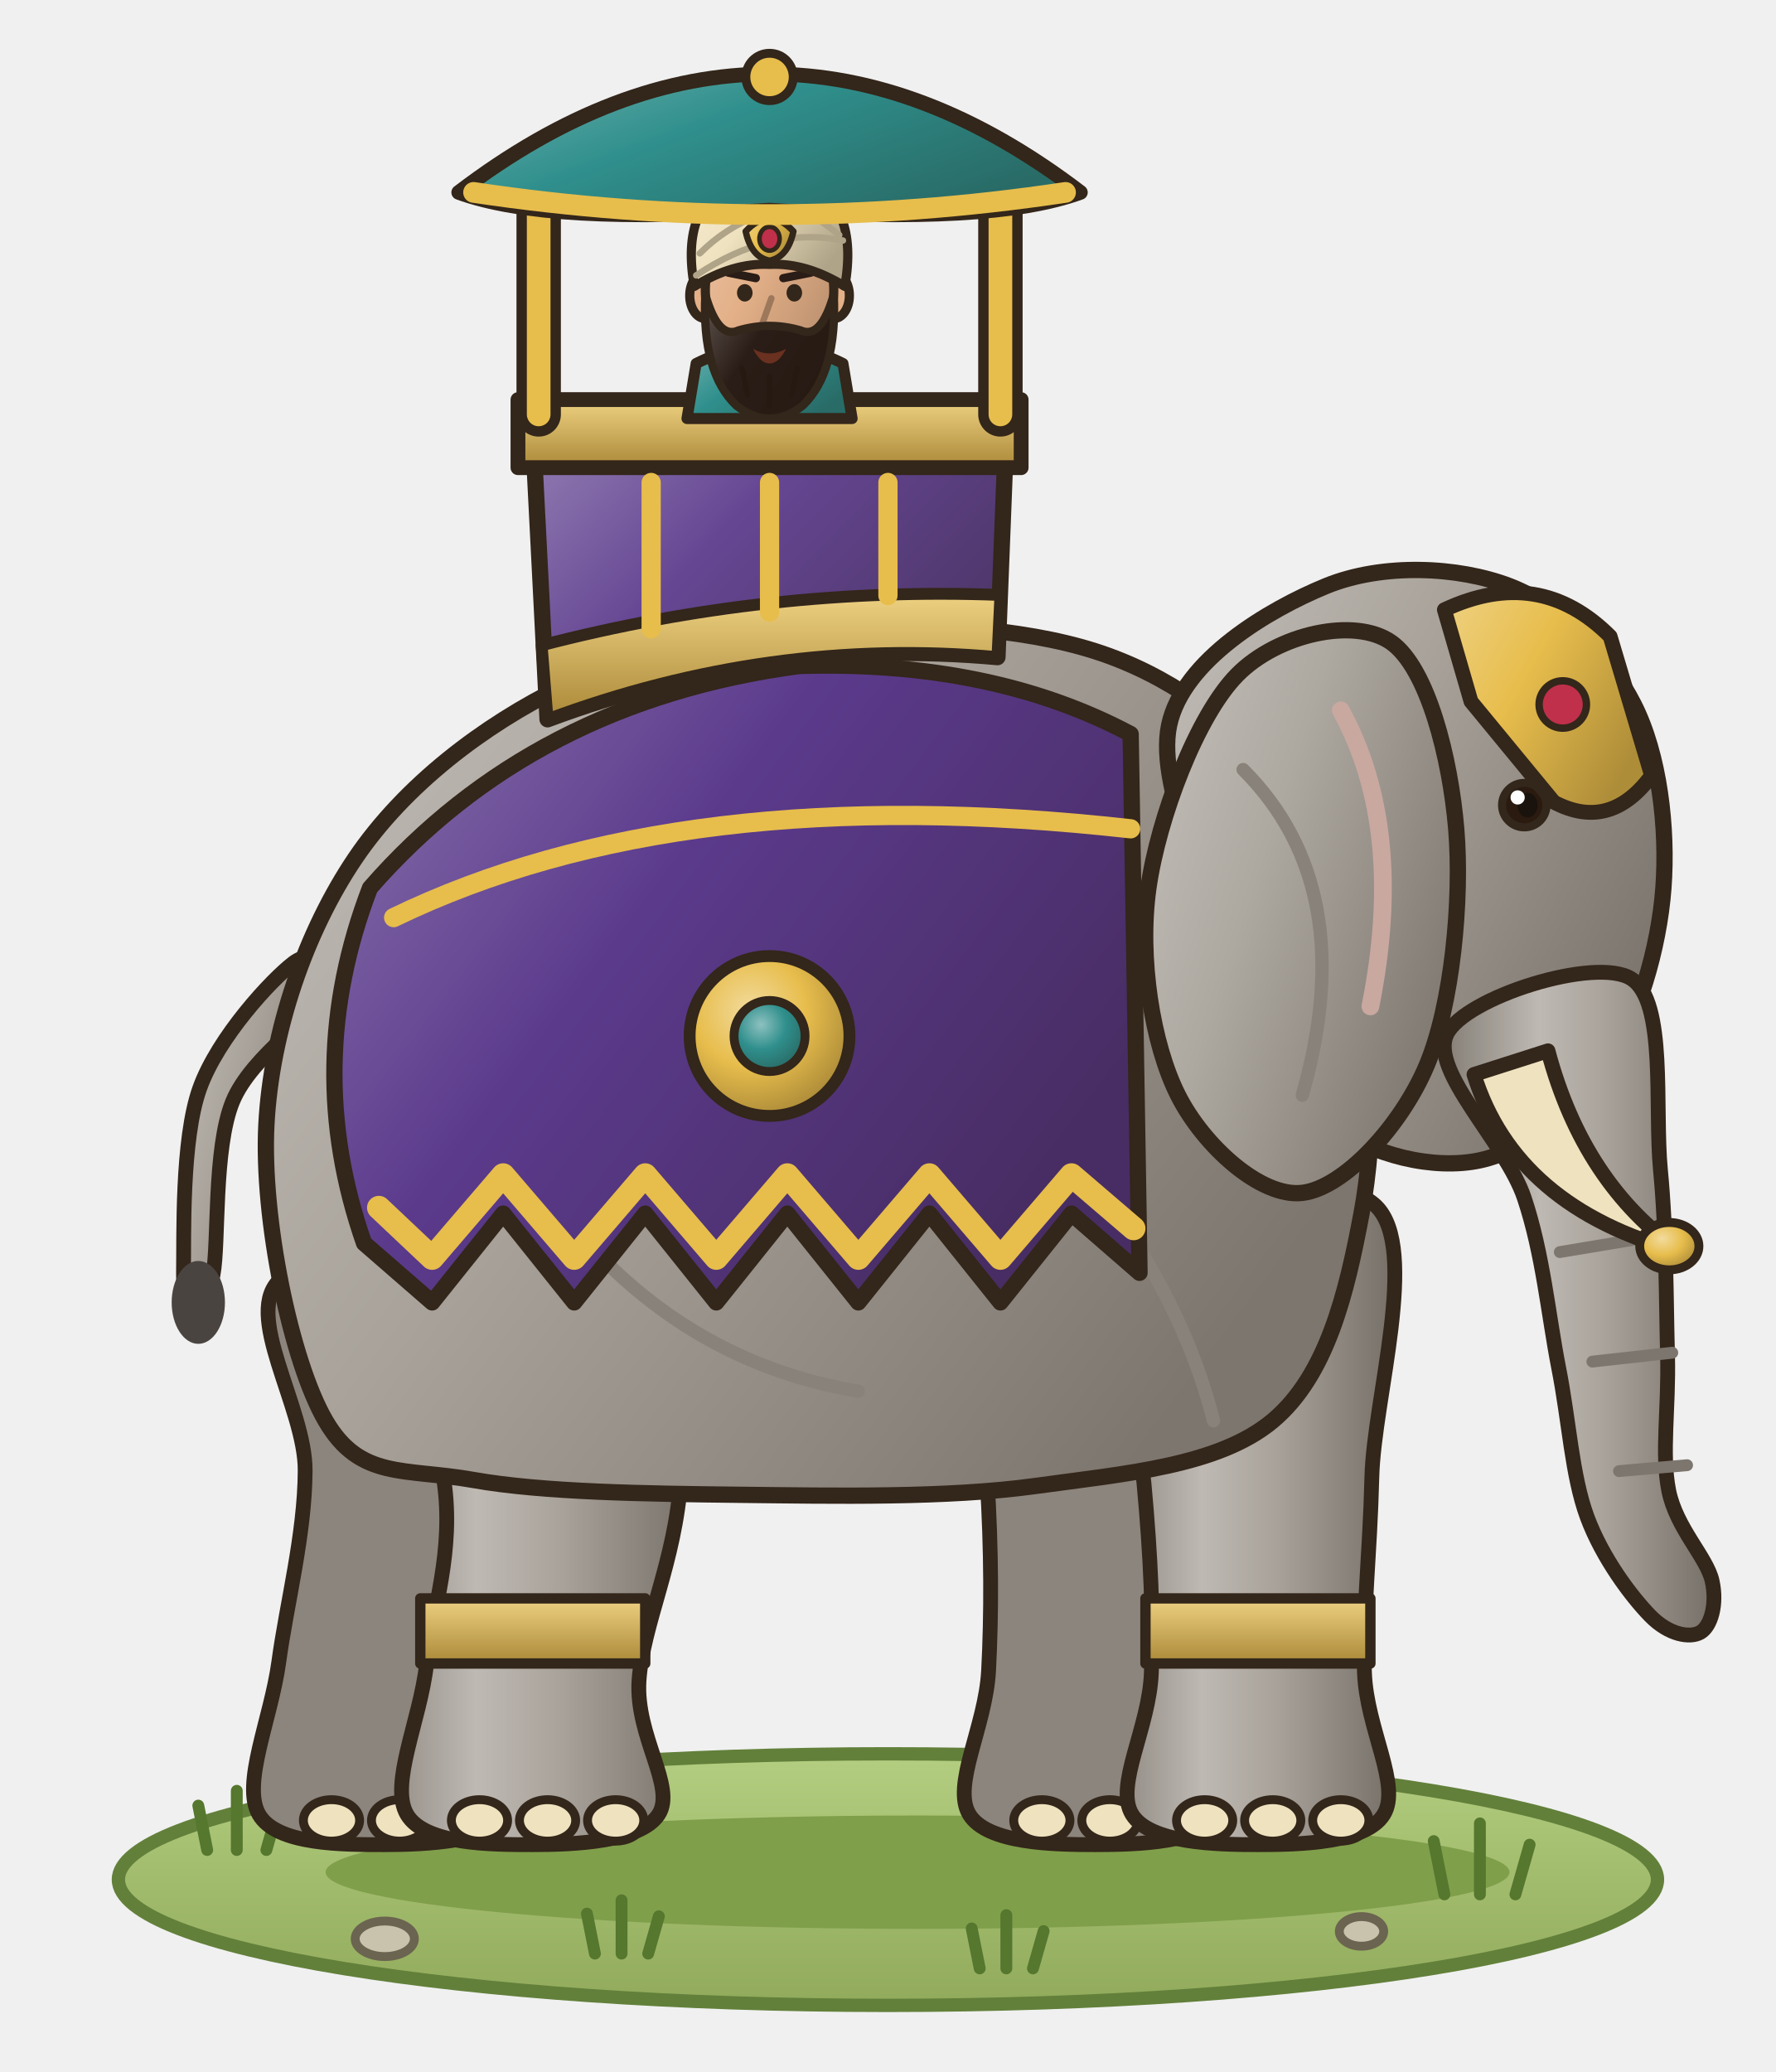
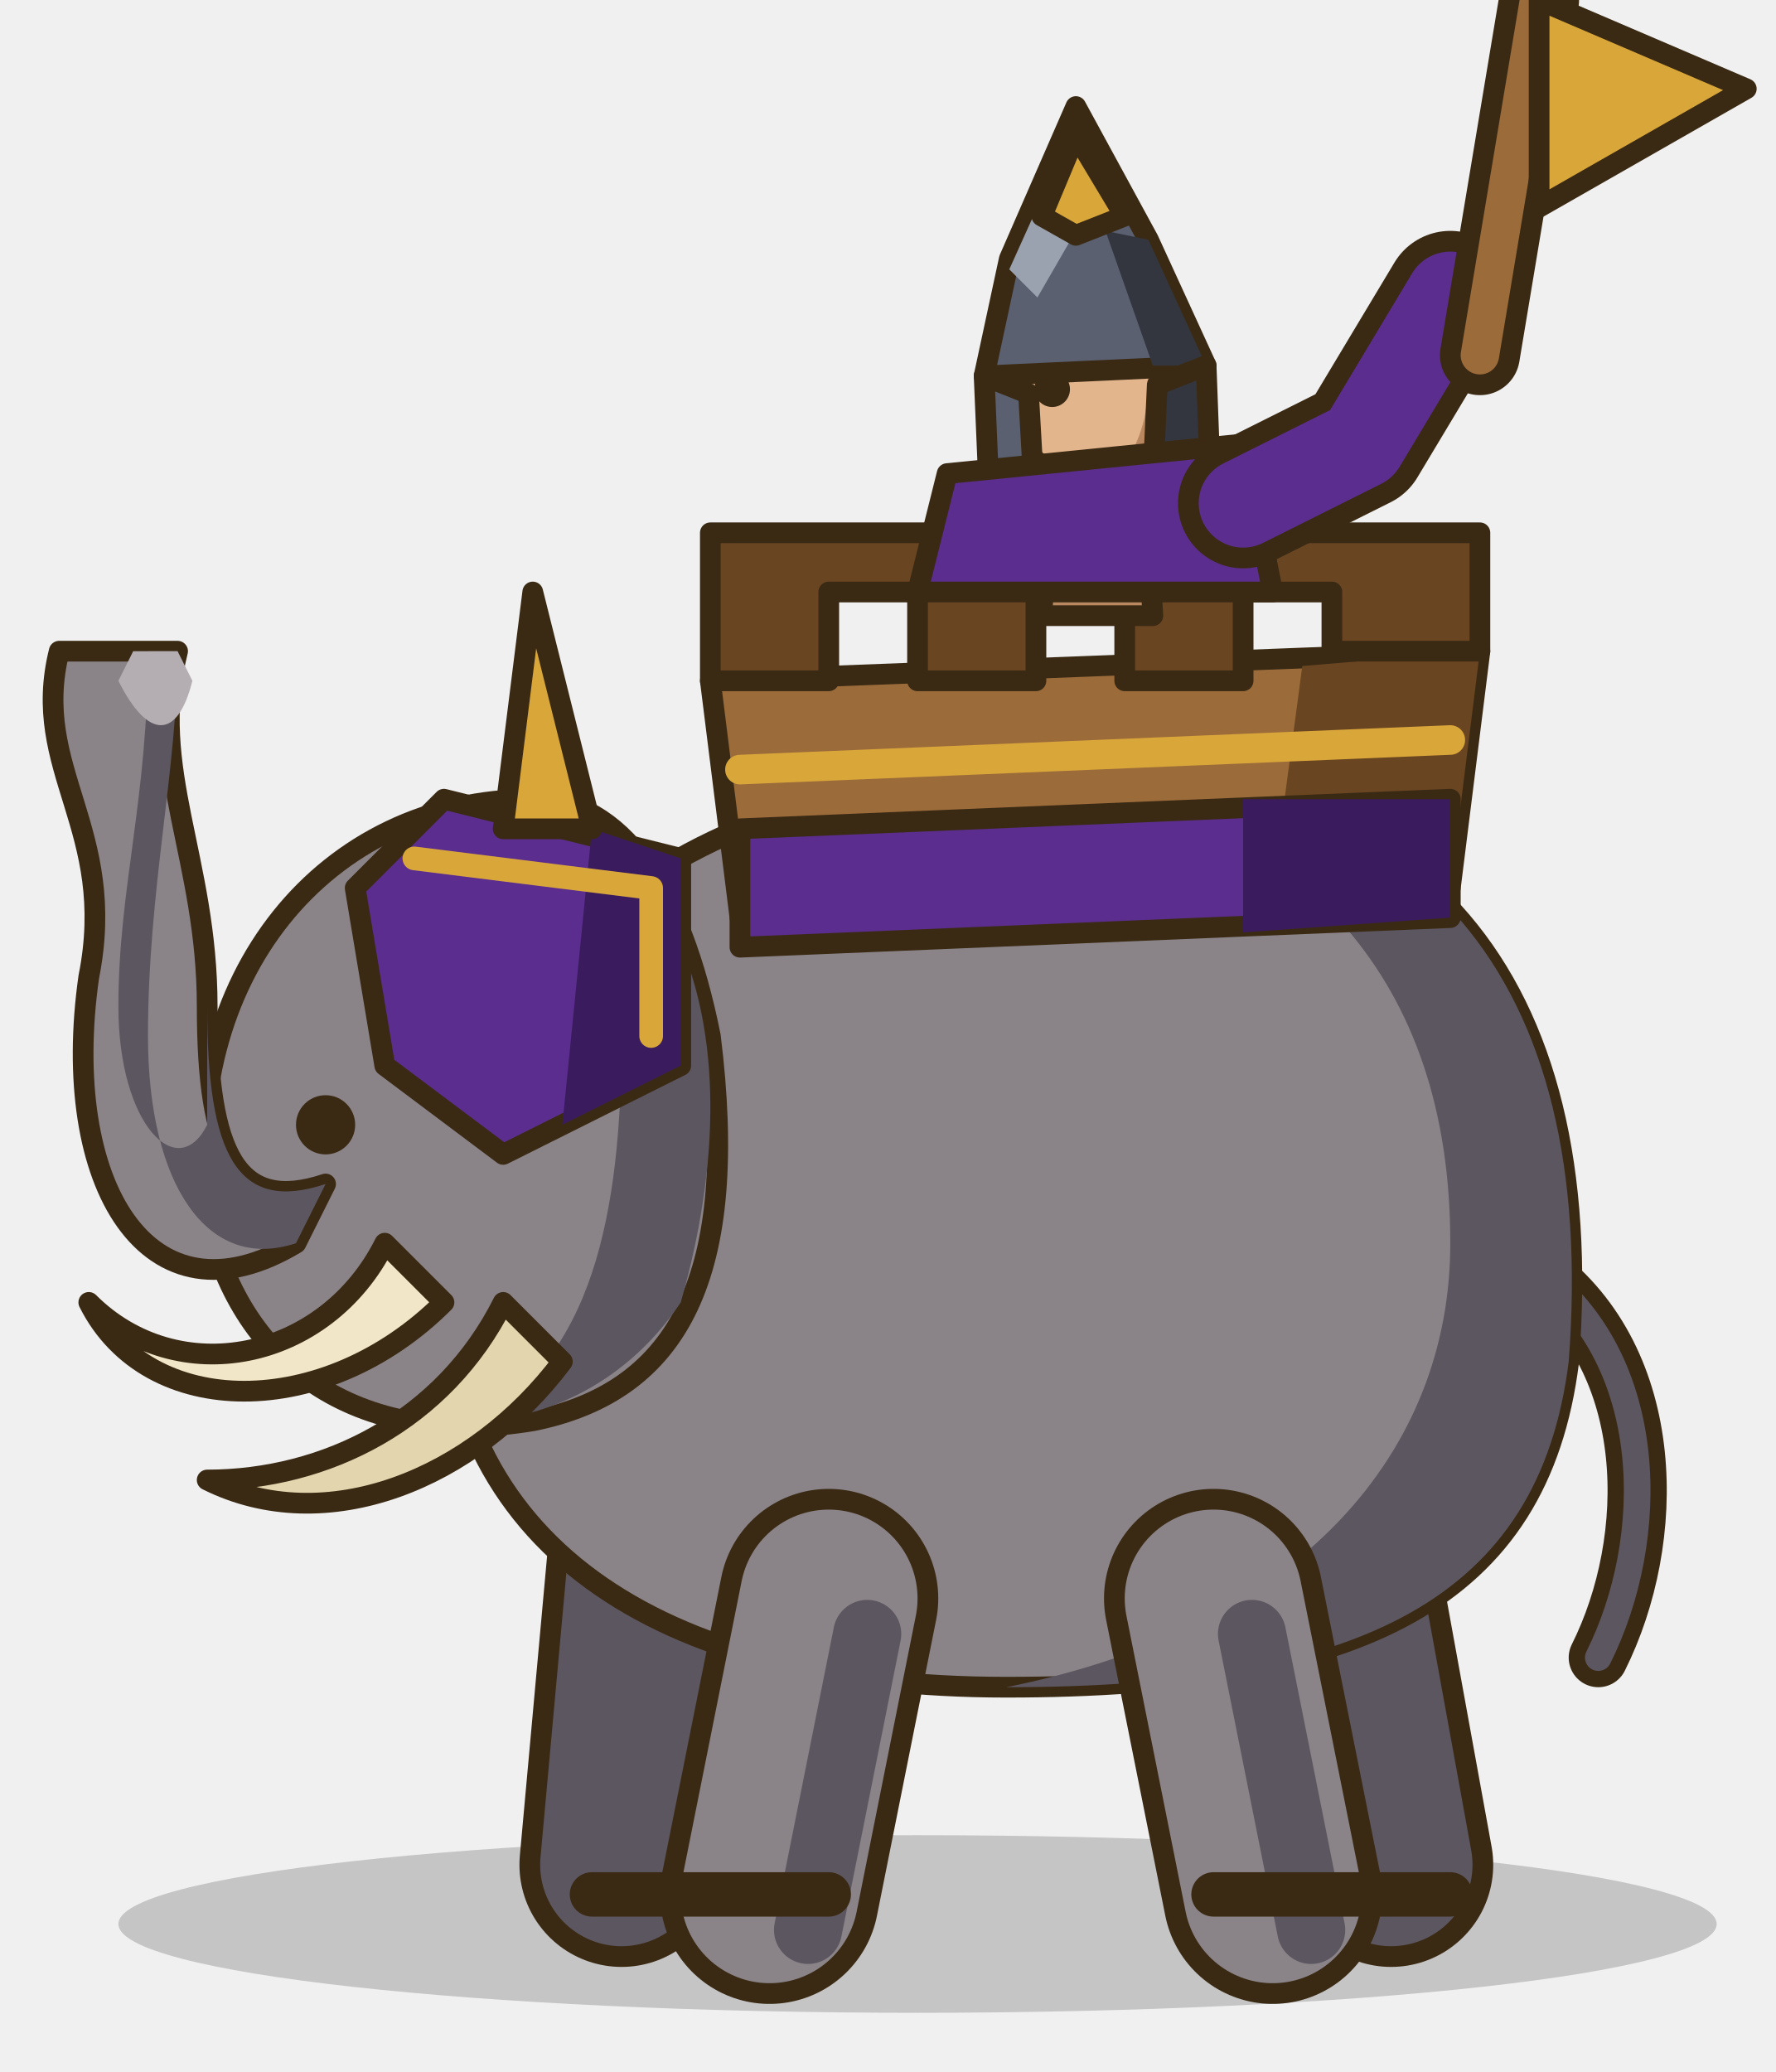
<svg xmlns="http://www.w3.org/2000/svg" viewBox="0 0 120 140">
-   <defs>
-     <linearGradient id="va6c56a" x2="0" y2="1">
-       <stop offset="0" stop-color="#b3ce80" />
-       <stop offset="1" stop-color="#91aa5b" />
-     </linearGradient>
-     <linearGradient id="da8a29a" x1="0" y1="0" x2="1" y2=".6">
-       <stop offset="0" stop-color="#c2beb8" />
-       <stop offset=".45" stop-color="#a8a29a" />
-       <stop offset="1" stop-color="#7d766e" />
-     </linearGradient>
-     <linearGradient id="sa8a29a">
-       <stop offset="0" stop-color="#847e76" />
-       <stop offset=".35" stop-color="#beb9b3" />
-       <stop offset=".6" stop-color="#a8a29a" />
-       <stop offset="1" stop-color="#766f67" />
-     </linearGradient>
-     <linearGradient id="dada8a0" x1="0" y1="0" x2="1" y2=".6">
-       <stop offset="0" stop-color="#c6c2bc" />
-       <stop offset=".45" stop-color="#ada8a0" />
-       <stop offset="1" stop-color="#817a72" />
-     </linearGradient>
-     <linearGradient id="d5b3a8c" x1="0" y1="0" x2="1" y2=".6">
-       <stop offset="0" stop-color="#8c75ae" />
-       <stop offset=".45" stop-color="#5b3a8c" />
-       <stop offset="1" stop-color="#482d64" />
-     </linearGradient>
-     <radialGradient id="re7bd4c" cx=".38" cy=".34" r=".7">
-       <stop offset="0" stop-color="#f2db9d" />
-       <stop offset=".5" stop-color="#e7bd4c" />
-       <stop offset="1" stop-color="#aa8938" />
-     </radialGradient>
-     <radialGradient id="r2f8f8c" cx=".38" cy=".34" r=".7">
-       <stop offset="0" stop-color="#8dc1c0" />
-       <stop offset=".5" stop-color="#2f8f8c" />
-       <stop offset="1" stop-color="#296964" />
-     </radialGradient>
-     <linearGradient id="d654693" x1="0" y1="0" x2="1" y2=".6">
-       <stop offset="0" stop-color="#937eb3" />
-       <stop offset=".45" stop-color="#654693" />
-       <stop offset="1" stop-color="#4e3669" />
-     </linearGradient>
-     <linearGradient id="ve7bd4c" x2="0" y2="1">
-       <stop offset="0" stop-color="#eed182" />
-       <stop offset="1" stop-color="#aa8938" />
-     </linearGradient>
-     <linearGradient id="d2f8f8c" x1="0" y1="0" x2="1" y2=".6">
-       <stop offset="0" stop-color="#6db1ae" />
-       <stop offset=".45" stop-color="#2f8f8c" />
-       <stop offset="1" stop-color="#296b67" />
-     </linearGradient>
-     <linearGradient id="de3b088" x1="0" y1="0" x2="1" y2=".6">
-       <stop offset="0" stop-color="#e9c0a0" />
-       <stop offset=".45" stop-color="#e3b088" />
-       <stop offset="1" stop-color="#bf9371" />
-     </linearGradient>
-     <linearGradient id="d2a1c16" x1="0" y1="0" x2="1" y2=".6">
-       <stop offset="0" stop-color="#5f5550" />
-       <stop offset=".45" stop-color="#2a1c16" />
-       <stop offset="1" stop-color="#271a13" />
-     </linearGradient>
-     <linearGradient id="defe2bf" x1="0" y1="0" x2="1" y2=".6">
-       <stop offset="0" stop-color="#f4ebd2" />
-       <stop offset=".45" stop-color="#efe2bf" />
-       <stop offset="1" stop-color="#afa388" />
-     </linearGradient>
-     <linearGradient id="de7bd4c" x1="0" y1="0" x2="1" y2=".6">
-       <stop offset="0" stop-color="#eed182" />
-       <stop offset=".45" stop-color="#e7bd4c" />
-       <stop offset="1" stop-color="#ae8d39" />
-     </linearGradient>
-   </defs>
-   <g stroke="#33261a" stroke-width="1" stroke-linejoin="round" stroke-linecap="round">
-     <ellipse cx="60" cy="127" rx="52" ry="8.5" fill="url(#va6c56a)" stroke="#62803a" stroke-width=".9" />
-     <ellipse cx="62" cy="126.5" rx="40" ry="3.83" fill="#7f9f4a" stroke="none" />
-     <path d="M14,125 13.4,122M16,125 16,121M18,125 18.8,122.2" fill="none" stroke="#55772e" stroke-width=".8" />
-     <path d="M97.6,128 96.88,124.4M100,128 100,123.2M102.4,128 103.36,124.64" fill="none" stroke="#55772e" stroke-width=".8" />
-     <path d="M40.2,132 39.66,129.3M42,132 42,128.4M43.8,132 44.52,129.48" fill="none" stroke="#55772e" stroke-width=".8" />
-     <path d="M82.4,123 81.92,120.6M84,123 84,119.8M85.6,123 86.24,120.76" fill="none" stroke="#55772e" stroke-width=".8" />
-     <path d="M66.2,133 65.66,130.3M68,133 68,129.4M69.8,133 70.52,130.48" fill="none" stroke="#55772e" stroke-width=".8" />
-     <ellipse cx="26" cy="131" rx="2" ry="1.2" fill="#c9c2ad" stroke="#6b6450" stroke-width=".6" />
-     <ellipse cx="92" cy="130.5" rx="1.5" ry="1" fill="#c9c2ad" stroke="#6b6450" stroke-width=".6" />
-     <path d="M19.83,65.06C18.38,66.16 14.73,70.07 13.49,73.55 12.25,77.02 12.44,83.64 12.4,85.9 12.37,88.16 12.96,87.06 13.29,87.09 13.62,87.13 13.99,88.21 14.4,86.1 14.8,83.99 14.42,77.65 15.71,74.45 17.01,71.26 21.49,68.5 22.17,66.94 22.86,65.37 21.28,63.96 19.83,65.06Z" fill="url(#da8a29a)" />
-     <ellipse cx="13.4" cy="88" rx="1.8" ry="2.8" fill="#4a4440" stroke="none" />
-     <path d="M65,84.22C62.29,86.93 66.4,95.2 66.7,99.98 67,104.76 67,109.12 66.8,112.89 66.6,116.66 64.3,120.64 65.5,122.6 66.7,124.56 71.17,124.64 74,124.64 76.83,124.64 81.3,124.52 82.5,122.6 83.7,120.68 81.27,116.87 81.2,113.11 81.13,109.35 81.8,104.91 82.1,100.02 82.4,95.13 85.85,86.41 83,83.78 80.15,81.14 67.72,81.52 65,84.22Z" fill="#8c857d" />
-     <ellipse cx="70.4" cy="123" rx="1.9" ry="1.4" fill="#efe2bf" stroke-width=".6" />
-     <ellipse cx="75" cy="123" rx="1.9" ry="1.4" fill="#efe2bf" stroke-width=".6" />
-     <ellipse cx="79.6" cy="123" rx="1.9" ry="1.4" fill="#efe2bf" stroke-width=".6" />
-     <path d="M19.01,86.39C16.28,88.68 20.65,95.06 20.62,99.38 20.6,103.7 19.36,108.42 18.84,112.29 18.31,116.16 16.31,120.54 17.5,122.6 18.69,124.66 23.17,124.64 26,124.64 28.83,124.64 33.31,124.42 34.5,122.6 35.69,120.78 32.82,117.37 33.16,113.71 33.51,110.05 35.94,105.3 36.58,100.62 37.21,95.94 39.92,87.99 36.99,85.61 34.06,83.24 21.74,84.09 19.01,86.39Z" fill="#8c857d" />
-     <ellipse cx="22.4" cy="123" rx="1.9" ry="1.4" fill="#efe2bf" stroke-width=".6" />
-     <ellipse cx="27" cy="123" rx="1.9" ry="1.4" fill="#efe2bf" stroke-width=".6" />
-     <ellipse cx="31.6" cy="123" rx="1.9" ry="1.4" fill="#efe2bf" stroke-width=".6" />
-     <path d="M75.01,82.5C72.4,85.62 76.84,95.13 77.3,100.21 77.77,105.3 77.93,109.27 77.8,113 77.67,116.73 75.3,120.66 76.5,122.6 77.7,124.54 82.17,124.64 85,124.64 87.83,124.64 92.3,124.54 93.5,122.6 94.7,120.66 92.33,116.8 92.2,113 92.07,109.2 92.57,105.04 92.7,99.79 92.83,94.54 95.93,84.38 92.99,81.5 90.04,78.62 77.63,79.38 75.01,82.5Z" fill="url(#sa8a29a)" />
-     <ellipse cx="81.4" cy="123" rx="1.9" ry="1.4" fill="#efe2bf" stroke-width=".6" />
-     <ellipse cx="86" cy="123" rx="1.9" ry="1.4" fill="#efe2bf" stroke-width=".6" />
-     <ellipse cx="90.6" cy="123" rx="1.9" ry="1.4" fill="#efe2bf" stroke-width=".6" />
-     <path d="M24.64,83.73C22.08,87.02 29.3,95.26 30,100.05 30.7,104.84 29.24,108.69 28.82,112.45 28.4,116.21 26.3,120.57 27.5,122.6 28.7,124.63 33.17,124.64 36,124.64 38.83,124.64 43.3,124.45 44.5,122.6 45.7,120.75 42.93,117.32 43.18,113.55 43.43,109.77 45.64,105.5 46,99.95 46.36,94.4 48.92,82.98 45.36,80.27 41.8,77.57 27.2,80.43 24.64,83.73Z" fill="url(#sa8a29a)" />
-     <ellipse cx="32.4" cy="123" rx="1.9" ry="1.4" fill="#efe2bf" stroke-width=".6" />
-     <ellipse cx="37" cy="123" rx="1.9" ry="1.4" fill="#efe2bf" stroke-width=".6" />
-     <ellipse cx="41.6" cy="123" rx="1.9" ry="1.4" fill="#efe2bf" stroke-width=".6" />
-     <path d="M22,96C19.67,92 17.67,82.33 18,76 18.33,69.67 20.67,62.93 24,58 27.33,53.07 32.67,49 38,46.4 43.33,43.8 50,42.8 56,42.4 62,42 69,42.4 74,44 79,45.6 83,48.67 86,52 89,55.33 91,59 92,64 93,69 93,76.67 92,82 91,87.33 89.67,92.93 86,96 82.33,99.07 76,99.57 70,100.4 64,101.23 56.33,101.07 50,101 43.67,100.93 36.67,100.83 32,100 27.33,99.17 24.33,100 22,96Z" fill="url(#da8a29a)" stroke-width="1.1" />
-     <path d="M30,64Q36,56 46,52M38,82Q46,92 58,94M74,80Q80,88 82,96M62,46Q70,46 76,50" fill="none" stroke="#89827a" stroke-width=".9" />
-     <path d="M34,54Q46,46 60,45" fill="none" stroke="#beb9b3" stroke-width="1.4" />
-     <path d="M79,49C79.93,44.6 85.77,41.17 89.6,39.6 93.43,38.03 98.53,38.27 102,39.6 105.47,40.93 108.67,44.2 110.4,47.6 112.13,51 112.7,55.93 112.4,60 112.1,64.07 110.67,68.93 108.6,72 106.53,75.07 103.1,77.73 100,78.4 96.9,79.07 92.67,78.07 90,76 87.33,73.93 85.83,70.5 84,66 82.17,61.5 78.07,53.4 79,49Z" fill="url(#da8a29a)" stroke-width="1.1" />
-     <path d="M97.77,69.87C96.57,72.34 101.74,77.19 103,80.95 104.26,84.71 104.62,88.82 105.32,92.41 106.03,95.99 106.21,99.68 107.24,102.48 108.27,105.27 110.23,107.87 111.51,109.18 112.78,110.48 114.2,110.69 114.89,110.3 115.59,109.91 116.05,108.42 115.69,106.82 115.34,105.23 113.27,103.26 112.76,100.72 112.26,98.18 112.77,95.21 112.68,91.59 112.58,87.98 112.61,83.29 112.2,79.05 111.79,74.81 112.63,67.66 110.23,66.13 107.82,64.6 98.98,67.4 97.77,69.87Z" fill="url(#sa8a29a)" />
-     <path d="M105.4,84.6 111.4,83.6M107.6,92 113,91.4M109.4,99.4 114,99" fill="none" stroke="#7d766e" stroke-width=".8" />
-     <path d="M99.6,72.6Q102.4,81.6 113.6,84.6 107,80 104.6,71Z" fill="#efe2bf" />
-     <path d="M83.6,45.6C86.33,42.83 91.53,41.67 94,43.4 96.47,45.13 98,51.23 98.4,56 98.8,60.77 98.13,67.9 96.4,72 94.67,76.1 90.8,80.27 88,80.6 85.2,80.93 81.33,77.43 79.6,74 77.87,70.57 76.93,64.73 77.6,60 78.27,55.27 80.87,48.37 83.6,45.6Z" fill="url(#dada8a0)" stroke-width="1.1" />
-     <path d="M84,52Q92,60 88,74" fill="none" stroke="#89827a" stroke-width=".9" />
-     <path d="M90.6,48Q95,56 92.6,68" fill="none" stroke="#c9a8a0" stroke-width="1.2" />
-     <circle cx="103" cy="54.4" r="1.5" fill="#2a1a10" stroke-width=".55" />
-     <ellipse cx="103.22" cy="54.4" rx=".68" ry=".83" fill="#1a120c" stroke="none" />
-     <circle cx="102.55" cy="53.88" r=".48" fill="#fff" stroke="none" />
-     <path d="M25,60Q36,47.4 54,45 67,44.6 76.4,49.6L77,86 72.4,82 67.6,88 62.8,82 58,88 53.2,82 48.4,88 43.6,82 38.8,88 34,82 29.2,88 24.6,84Q20.4,72 25,60Z" fill="url(#d5b3a8c)" stroke-width="1.1" />
-     <path d="M25.6,81.6 29.2,85 34,79.4 38.8,85 43.6,79.4 48.4,85 53.2,79.4 58,85 62.8,79.4 67.6,85 72.4,79.4 76.6,83" fill="none" stroke="#e7bd4c" stroke-width="1.6" />
-     <path d="M26.6,62Q46,52.6 76.4,56" fill="none" stroke="#e7bd4c" stroke-width="1.3" />
-     <circle cx="52" cy="70" r="5.4" fill="url(#re7bd4c)" stroke-width=".8" />
-     <circle cx="52" cy="70" r="2.4" fill="url(#r2f8f8c)" stroke-width=".6" />
-     <path d="M36,29 68,29 67.4,44.4Q52,43 37,48.6Z" fill="url(#d654693)" stroke-width="1.1" />
-     <path d="M35,27 69,27 69,31.6 35,31.6Z" fill="url(#ve7bd4c)" />
-     <path d="M36.6,43.6Q52,39.6 67.6,40.2L67.4,44.4Q52,43 37,48.6Z" fill="url(#ve7bd4c)" stroke-width=".8" />
-     <path d="M44,32.6 44,42.48" fill="none" stroke="#e7bd4c" stroke-width="1.3" />
-     <path d="M52,32.6 52,41.36" fill="none" stroke="#e7bd4c" stroke-width="1.3" />
-     <path d="M60,32.6 60,40.24" fill="none" stroke="#e7bd4c" stroke-width="1.3" />
-     <g transform="translate(52,19.6) scale(.62)">
-       <path d="M-8,8Q0,4 8,8L9,14H-9Z" fill="url(#d2f8f8c)" stroke-width="1.2" />
-       <g transform="translate(0,0)">
-         <ellipse cx="-7" cy=".6" rx="1.7" ry="2.5" fill="#e3b088" />
-         <ellipse cx="7" cy=".6" rx="1.7" ry="2.5" fill="#e3b088" />
-         <ellipse rx="7" ry="8.2" fill="url(#de3b088)" />
-         <path d="M-4.5,-1.9-1.5,-1.3M4.5,-1.9 1.5,-1.3" fill="none" stroke="#2a1c16" stroke-width=".9" />
-         <ellipse cx="-2.7" cy=".3" rx=".85" ry=".95" fill="#33261a" stroke="none" />
-         <ellipse cx="2.7" cy=".3" rx=".85" ry=".95" fill="#33261a" stroke="none" />
-         <path d="M.2,.9-.8,3.7 .7,4" fill="none" stroke="#9d785b" stroke-width=".7" />
-         <path d="M-7,.5Q-7.4,9-3.6,12.6 0,15.4 3.6,12.6 7.4,9 7,.5 5.6,5.4 3.4,4.4 0,3.4-3.4,4.4-5.6,5.4-7,.5Z" fill="url(#d2a1c16)" stroke-width=".9" />
-         <path d="M-1.8,6.4Q0,7.4 1.8,6.4 1,8 0,8-1,8-1.8,6.4Z" fill="#6a3020" stroke="none" />
-         <path d="M-3,8.5-2.4,11.4M0,9.4V12.6M3,8.5 2.4,11.4" fill="none" stroke="#261912" stroke-width=".6" />
-         <path d="M-8.2,-.4Q-9.8,-9.4-3.6,-12 0,-13.6 3.6,-12 9.8,-9.4 8.2,-.4 4,-3 0,-2.8-4,-3-8.2,-.4Z" fill="url(#defe2bf)" />
-         <path d="M-7.6,-4Q-2,-9.6 6.8,-9.4M-8,-1.6Q0,-7 8,-5.4M-4,-11.4Q2,-10.6 7.6,-6" fill="none" stroke="#afa388" stroke-width=".7" />
-         <path d="M-1.2,-12.6 0,-18.6 1.2,-12.6Z" fill="url(#de7bd4c)" stroke-width=".7" />
-         <circle cx="0" cy="-19.2" r=".9" fill="#e7bd4c" stroke-width=".5" />
-         <path d="M-2.6,-6.4Q0,-9.2 2.6,-6.4 2,-3.6 0,-3.2-2,-3.6-2.6,-6.4Z" fill="url(#de7bd4c)" stroke-width=".7" />
-         <ellipse cx="0" cy="-5.6" rx="1.1" ry="1.3" fill="#c0304a" stroke-width=".5" />
-       </g>
-     </g>
-     <path d="M36.4,28 36.4,11" fill="none" stroke-width="3" />
-     <path d="M36.4,28 36.4,11" fill="none" stroke="#e7bd4c" stroke-width="1.6" />
-     <path d="M67.6,28 67.6,11" fill="none" stroke-width="3" />
-     <path d="M67.6,28 67.6,11" fill="none" stroke="#e7bd4c" stroke-width="1.6" />
-     <path d="M31,13Q52,-3 73,13 67,15.2 52,14.2 37,15.2 31,13Z" fill="url(#d2f8f8c)" />
-     <path d="M32,13Q52,16 72,13" fill="none" stroke="#e7bd4c" stroke-width="1.4" />
-     <circle cx="52" cy="5.2" r="1.6" fill="#e7bd4c" stroke-width=".6" />
-     <path d="M97.6,41.2Q104,38.2 108.8,43L111.6,52.4Q108.8,56.2 105,54.2L99.4,47.4Z" fill="url(#de7bd4c)" />
-     <circle cx="105.6" cy="47.6" r="1.6" fill="#c0304a" stroke-width=".5" />
-     <ellipse cx="112.8" cy="84.2" rx="2" ry="1.6" fill="url(#re7bd4c)" stroke-width=".6" />
-     <path d="M77.4,108 92.6,108 92.6,112.4 77.4,112.4Z" fill="url(#ve7bd4c)" stroke-width=".7" />
-     <path d="M28.4,108 43.6,108 43.6,112.4 28.4,112.4Z" fill="url(#ve7bd4c)" stroke-width=".7" />
+   <g stroke="#3a2a14" stroke-width="1.4" stroke-linejoin="round" stroke-linecap="round">
+     <ellipse cx="62" cy="130" rx="54" ry="6" fill="rgba(0,0,0,0.18)" stroke="none" />
+     <path d="M44,104 L42,126" fill="none" stroke="#3a2a14" stroke-width="13.8" />
+     <path d="M44,104 L42,126" fill="none" stroke="#5c5660" stroke-width="11" />
+     <path d="M90,104 L94,126" fill="none" stroke="#3a2a14" stroke-width="13.8" />
+     <path d="M90,104 L94,126" fill="none" stroke="#5c5660" stroke-width="11" />
+     <path d="M104,86 C112,92 112,104 108,112" fill="none" stroke="#3a2a14" stroke-width="4" />
+     <path d="M104,86 C112,92 112,104 108,112" fill="none" stroke="#5c5660" stroke-width="1.8" />
+     <path d="M30,86 C30,62 50,52 72,52 C96,52 108,66 106,92 C104,108 92,114 68,114 C44,114 30,104 30,86 Z" fill="#8a8488" />
+     <path d="M72,52 C96,52 108,66 106,92 C104,108 92,114 68,114 C88,110 98,98 98,84 C98,66 88,56 72,52Z" fill="#5c5660" stroke="none" />
+     <path d="M56,108 L52,128" fill="none" stroke="#3a2a14" stroke-width="14.8" />
+     <path d="M56,108 L52,128" fill="none" stroke="#8a8488" stroke-width="12" />
+     <path d="M56,108 L52,128" fill="none" stroke="#5c5660" stroke-width="4.6" transform="translate(2.6,2.4)" />
+     <path d="M82,108 L86,128" fill="none" stroke="#3a2a14" stroke-width="14.8" />
+     <path d="M82,108 L86,128" fill="none" stroke="#8a8488" stroke-width="12" />
+     <path d="M82,108 L86,128" fill="none" stroke="#5c5660" stroke-width="4.6" transform="translate(2.6,2.4)" />
+     <path d="M40,128 L56,128" fill="none" stroke="#3a2a14" stroke-width="3" />
+     <path d="M82,128 L98,128" fill="none" stroke="#3a2a14" stroke-width="3" />
+     <polygon points="50,62 98,60 100,44 48,46" fill="#9c6b3a" />
+     <path d="M86,60 L98,60 L100,44 L88,45Z" fill="#6a4522" stroke="none" />
+     <polygon points="48,46 56,46 56,40 62,40 62,46 70,46 70,40 76,40 76,46 84,46 84,40 90,40 90,44 100,44 100,36 48,36" fill="#6a4522" />
+     <polygon points="50,56 98,54 98,62 50,64" fill="#5b2d8e" />
+     <path d="M84,54 L98,54 L98,62 L84,63Z" fill="#3a1c5e" stroke="none" />
+     <path d="M50,52 L98,50" fill="none" stroke="#d9a63a" stroke-width="2" />
+     <polygon points="71.1,29.9 77.2,29.9 77.9,41.6 70.4,41.6" fill="#b98860" />
+     <circle cx="74" cy="26" r="6.5" fill="#e2b58d" />
+     <path d="M75.3,20.1 A6.5,6.5 0 0 1 75.3,31.9 A3.9,6.5 0 0 0 75.3,20.1Z" fill="#b98860" stroke="none" />
+     <circle cx="71.1" cy="26.3" r="1.2" fill="#3a2a14" stroke="none" />
+     <polygon points="66.5,25.4 68.2,17.5 72.7,7.2 77.6,16.2 81.5,24.7" fill="#5a6070" />
+     <polygon points="74.7,15.6 77.6,16.2 81.5,24.7 77.9,24.7" fill="#33363f" stroke="none" />
+     <polygon points="68.2,18.2 71.4,11.1 72.7,15.6 70.1,20.1" fill="#9aa2b0" stroke="none" />
+     <polygon points="66.5,25.4 66.8,32.5 69.8,31.9 69.5,26.6" fill="#5a6070" />
+     <polygon points="81.5,24.7 81.8,32.8 77.9,32.5 78.2,26" fill="#33363f" />
+     <polygon points="70.4,14.6 72.7,9.1 76,14.6 72.7,15.9" fill="#d9a63a" />
+     <polygon points="64,32 84,30 86,40 62,40" fill="#5b2d8e" />
+     <path d="M84,34 L92,30 L98,20" fill="none" stroke="#3a2a14" stroke-width="8.8" />
+     <path d="M84,34 L92,30 L98,20" fill="none" stroke="#5b2d8e" stroke-width="6" />
+     <line x1="100" y1="24" x2="104" y2="0" stroke="#3a2a14" stroke-width="5.4" />
+     <line x1="100" y1="24" x2="104" y2="0" stroke="#9c6b3a" stroke-width="2.6" />
+     <polygon points="104,0 118,6 104,14" fill="#d9a63a" />
+     <path d="M36,66 C30,60 22,62 18,70 L22,88 L34,90 Z" fill="#8a8488" />
+     <path d="M22,70 C24,66 28,66 30,70 L30,84 L24,86Z" fill="#5c5660" stroke="none" />
+     <path d="M36,54 C22,54 12,66 14,82 C16,92 24,98 36,96 C46,94 50,86 48,70 C46,60 42,54 36,54 Z" fill="#8a8488" />
+     <path d="M40,56 C48,62 50,74 46,88 C42,94 36,96 32,96 C40,92 42,82 42,70 C42,62 40,58 40,56Z" fill="#5c5660" stroke="none" />
+     <polygon points="30,54 46,58 46,72 34,78 26,72 24,60" fill="#5b2d8e" />
+     <path d="M40,56 L46,58 L46,72 L38,76Z" fill="#3a1c5e" stroke="none" />
+     <path d="M28,58 L44,60 L44,70" fill="none" stroke="#d9a63a" stroke-width="1.6" />
+     <polygon points="34,56 36,40 40,56" fill="#d9a63a" />
+     <circle cx="22" cy="76" r="2" fill="#3a2a14" stroke="none" />
+     <path d="M30,88 C22,96 10,96 6,88 C12,94 22,92 26,84 Z" fill="#f1e7c8" />
+     <path d="M38,92 C32,100 22,104 14,100 C22,100 30,96 34,88 Z" fill="#e3d6ae" />
+     <path d="M20,84 C10,90 4,80 6,66 C8,56 2,52 4,44 L12,44 C10,52 14,58 14,68 C14,78 16,82 22,80 Z" fill="#8a8488" />
+     <path d="M14,68 C14,78 16,82 22,80 L20,84 C14,86 10,80 10,70 C10,60 12,52 12,44 L10,44 C10,54 8,60 8,68 C8,76 12,80 14,76Z" fill="#5c5660" stroke="none" />
+     <path d="M8,46 C10,50 12,50 13,46 L12,44 L9,44Z" fill="#b4aeb2" stroke="none" />
  </g>
</svg>
